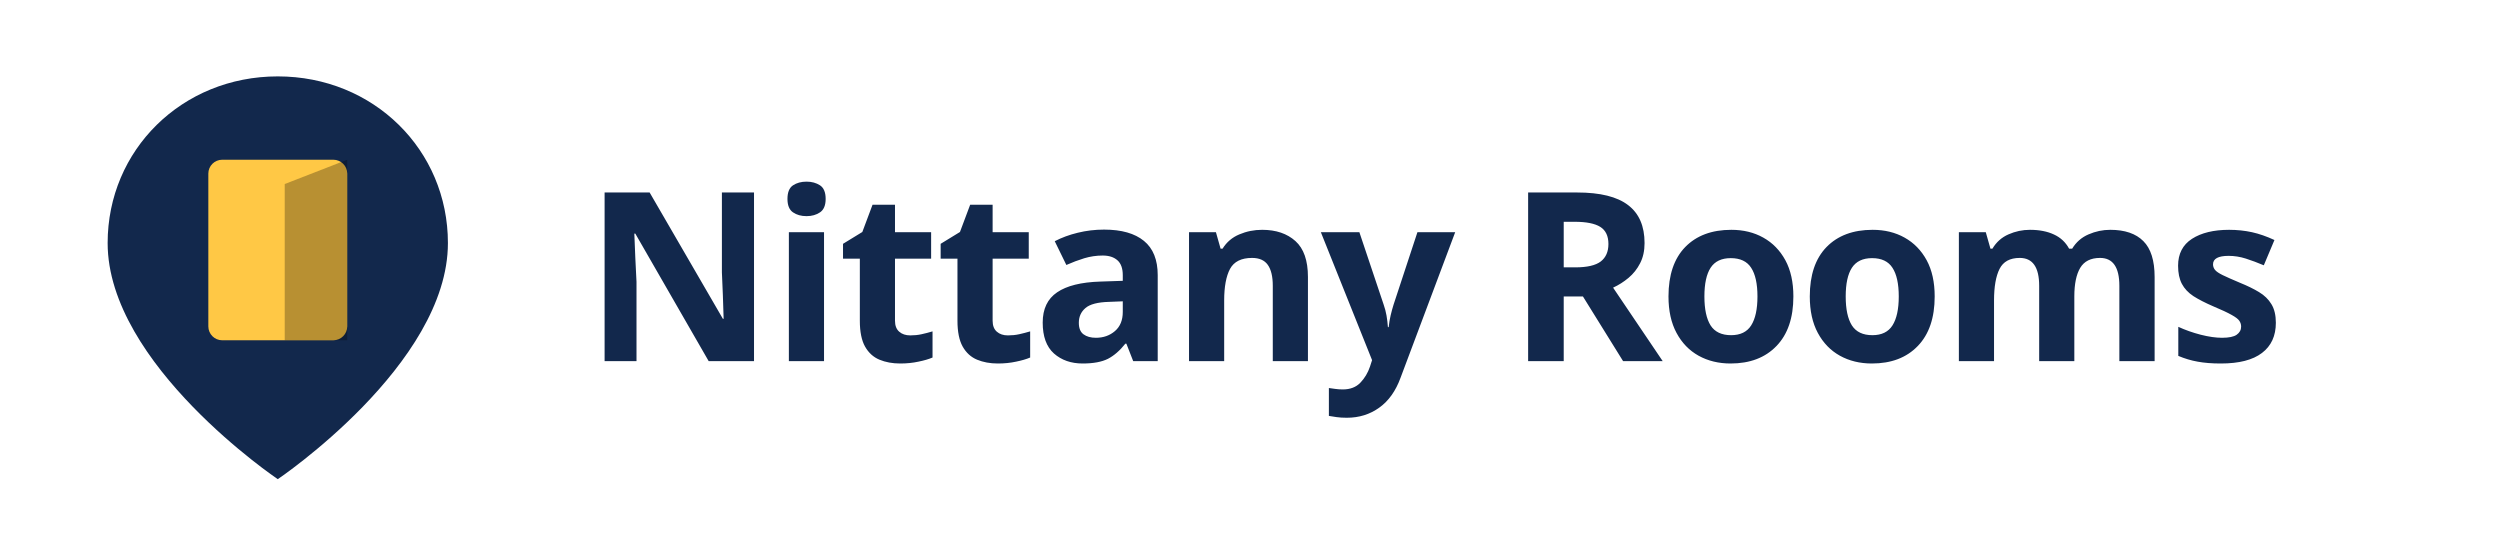
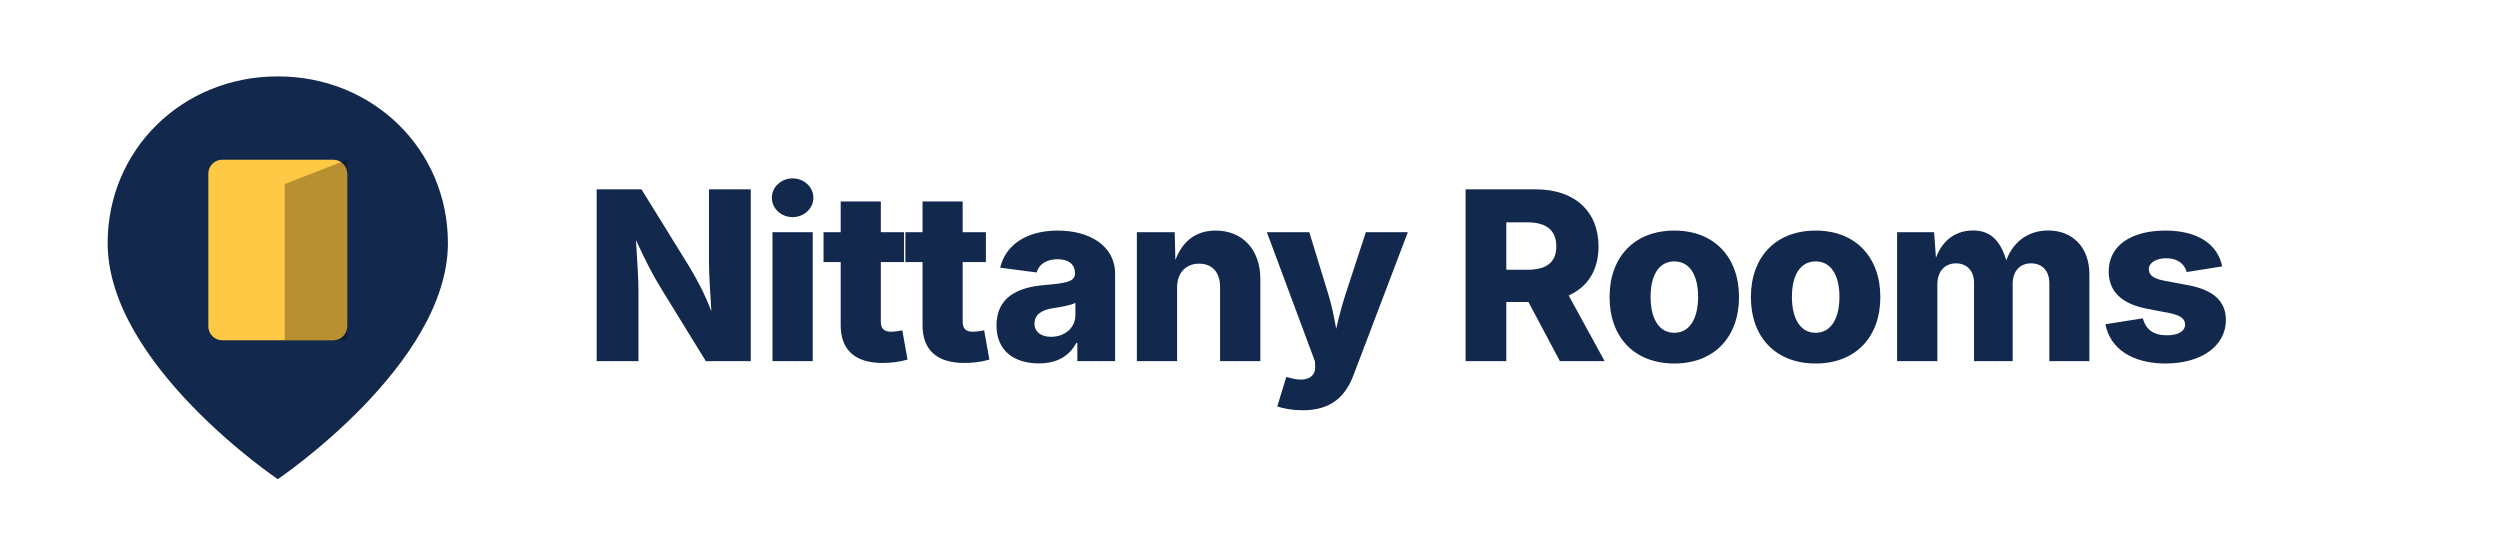
<svg xmlns="http://www.w3.org/2000/svg" viewBox="0 0 360 80" width="360" height="80" role="img" aria-label="Nittany Rooms">
  <g transform="translate(8 8)">
    <path d="M32 3C18.2 3 7.5 13.6 7.5 27C7.5 44.5 32 61 32 61S56.5 44.5 56.5 27C56.5 13.6 45.8 3 32 3Z" fill="#12284C" />
    <rect x="22" y="15" width="20" height="26" rx="2" fill="#FFC845" />
    <path d="M42 15L33 18.5V41H42Z" fill="#000" fill-opacity="0.28" />
  </g>
-   <text x="84" y="52" font-family="Overpass, sans-serif" font-weight="800" font-size="34" letter-spacing="-0.7" fill="#12284C">Nittany Rooms</text>
+   <text x="84" y="52" font-family="Inter, sans-serif" font-weight="800" font-size="34" letter-spacing="-0.7" fill="#12284C">Nittany Rooms</text>
</svg>
